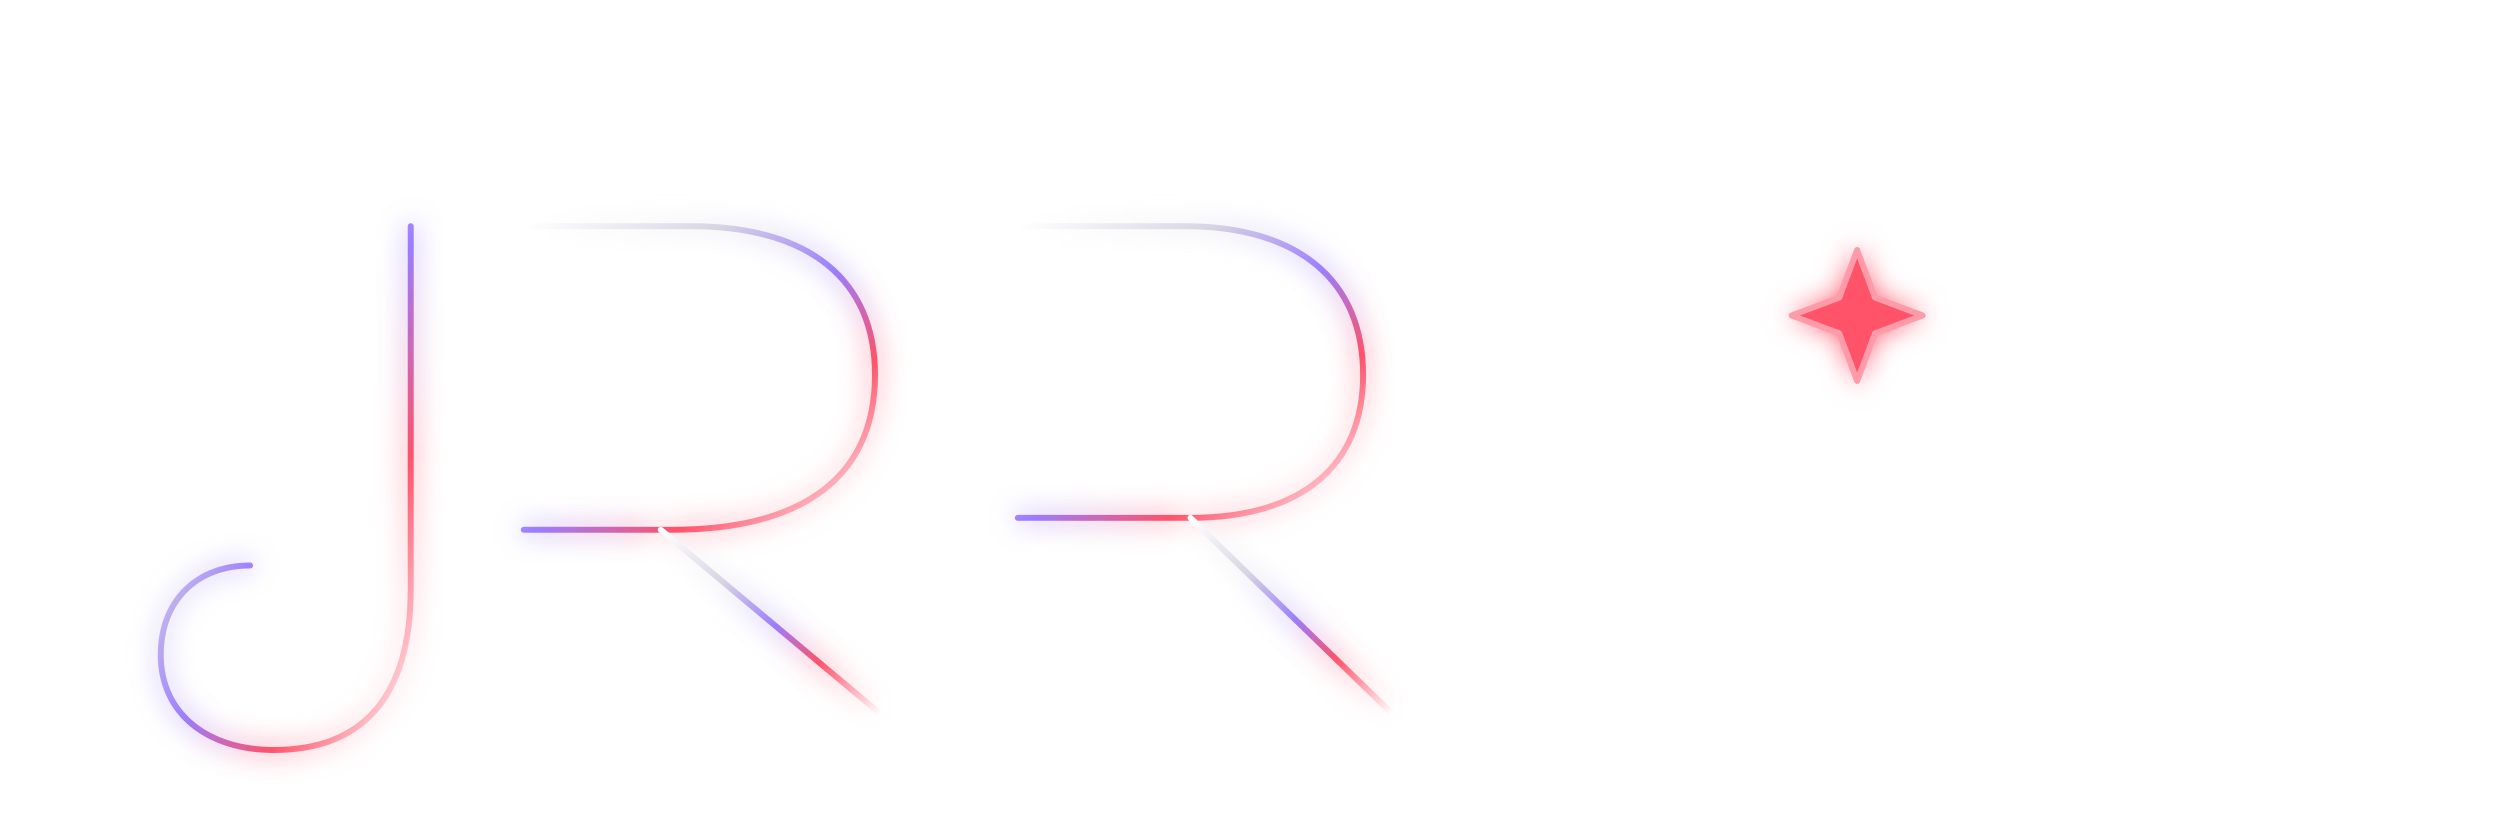
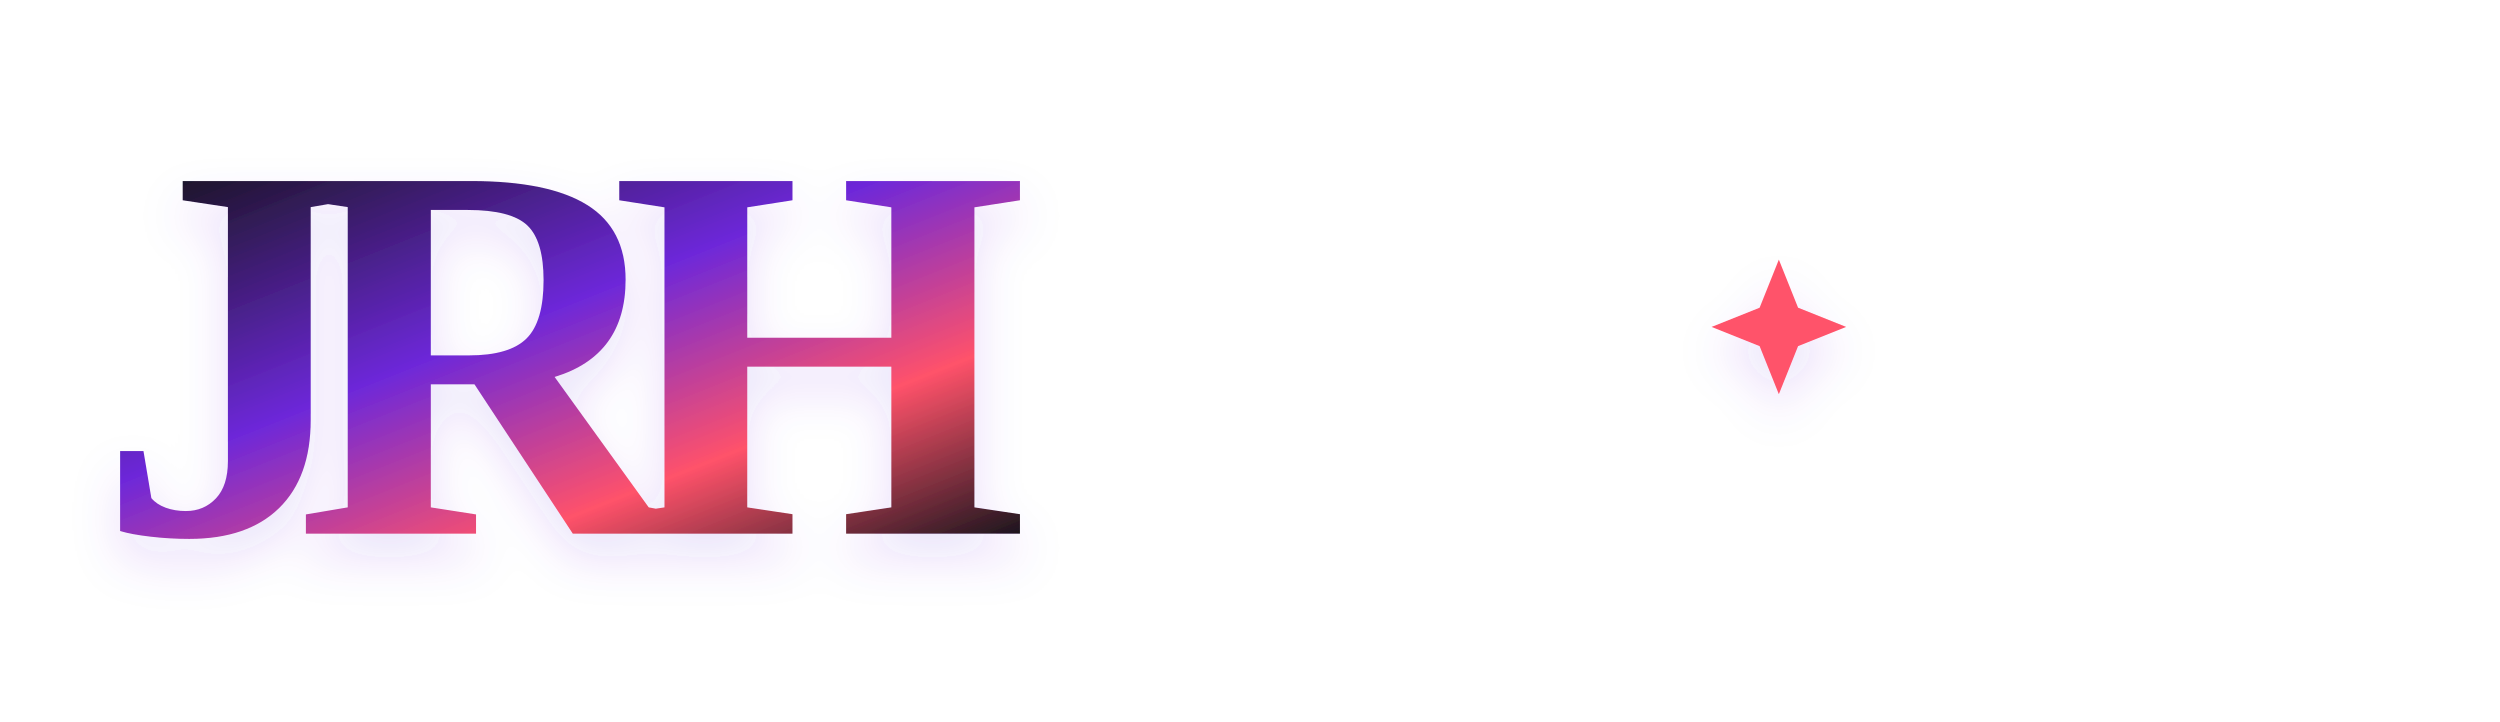
- <svg xmlns="http://www.w3.org/2000/svg" viewBox="0 0 420 140" role="img" aria-labelledby="title desc">
+ <svg xmlns="http://www.w3.org/2000/svg" viewBox="0 0 520 150" role="img" aria-labelledby="title desc">
  <defs>
-     <linearGradient id="metal" x1="0%" y1="0%" x2="100%" y2="100%">
-       <stop offset="0%" stop-color="#ffffff" />
-       <stop offset="28%" stop-color="#d8d5e3" />
-       <stop offset="52%" stop-color="#9b7cff" />
+     <linearGradient id="jrh" x1="0%" y1="0%" x2="100%" y2="100%">
+       <stop offset="0%" stop-color="#17141c" />
+       <stop offset="42%" stop-color="#6d28d9" />
      <stop offset="72%" stop-color="#ff526a" />
-       <stop offset="100%" stop-color="#ffffff" />
+       <stop offset="100%" stop-color="#17141c" />
    </linearGradient>
-     <filter id="glow" x="-30%" y="-30%" width="160%" height="160%">
-       <feGaussianBlur stdDeviation="2.2" result="blur" />
-       <feMerge>
-         <feMergeNode in="blur" />
-         <feMergeNode in="SourceGraphic" />
-       </feMerge>
+     <filter id="soft" x="-8%" y="-15%" width="116%" height="130%">
+       <feDropShadow dx="0" dy="5" stdDeviation="5" flood-color="#6d28d9" flood-opacity=".14" />
    </filter>
  </defs>
-   <g fill="none" stroke="url(#metal)" stroke-linecap="round" stroke-linejoin="round" filter="url(#glow)">
-     <path d="M42 38h104" />
-     <path d="M69 38v61c0 18-8 27-23 27-11 0-19-6-19-16 0-9 6-15 15-15" />
-     <path d="M88 38v82" />
-     <path d="M88 38h28c20 0 31 9 31 25 0 17-12 26-34 26H88" />
-     <path d="M111 89l37 31" />
-     <path d="M171 38v82" />
-     <path d="M171 38h28c19 0 30 9 30 25 0 15-10 24-29 24h-29" />
-     <path d="M200 87l34 33" />
-     <path d="M245 38v82" />
-     <path d="M245 38h47" />
-     <path d="M245 78h39" />
-     <path d="M245 120h47" />
-     <path d="M312 42l3 8 8 3-8 3-3 8-3-8-8-3 8-3z" fill="#ff526a" stroke="#ff9aa8" />
+   <g filter="url(#soft)">
+     <text x="20" y="111" fill="url(#jrh)" font-family="Georgia, 'Times New Roman', serif" font-size="112" font-weight="700" letter-spacing="-15">JRH</text>
+     <path d="M30 127H330" fill="none" stroke="url(#jrh)" stroke-width="3" stroke-linecap="round" />
+     <path d="M370 54l4 10 10 4-10 4-4 10-4-10-10-4 10-4z" fill="#ff526a" />
  </g>
-   <path d="M42 126h250" stroke="url(#metal)" stroke-width="1.5" opacity=".55" />
</svg>
